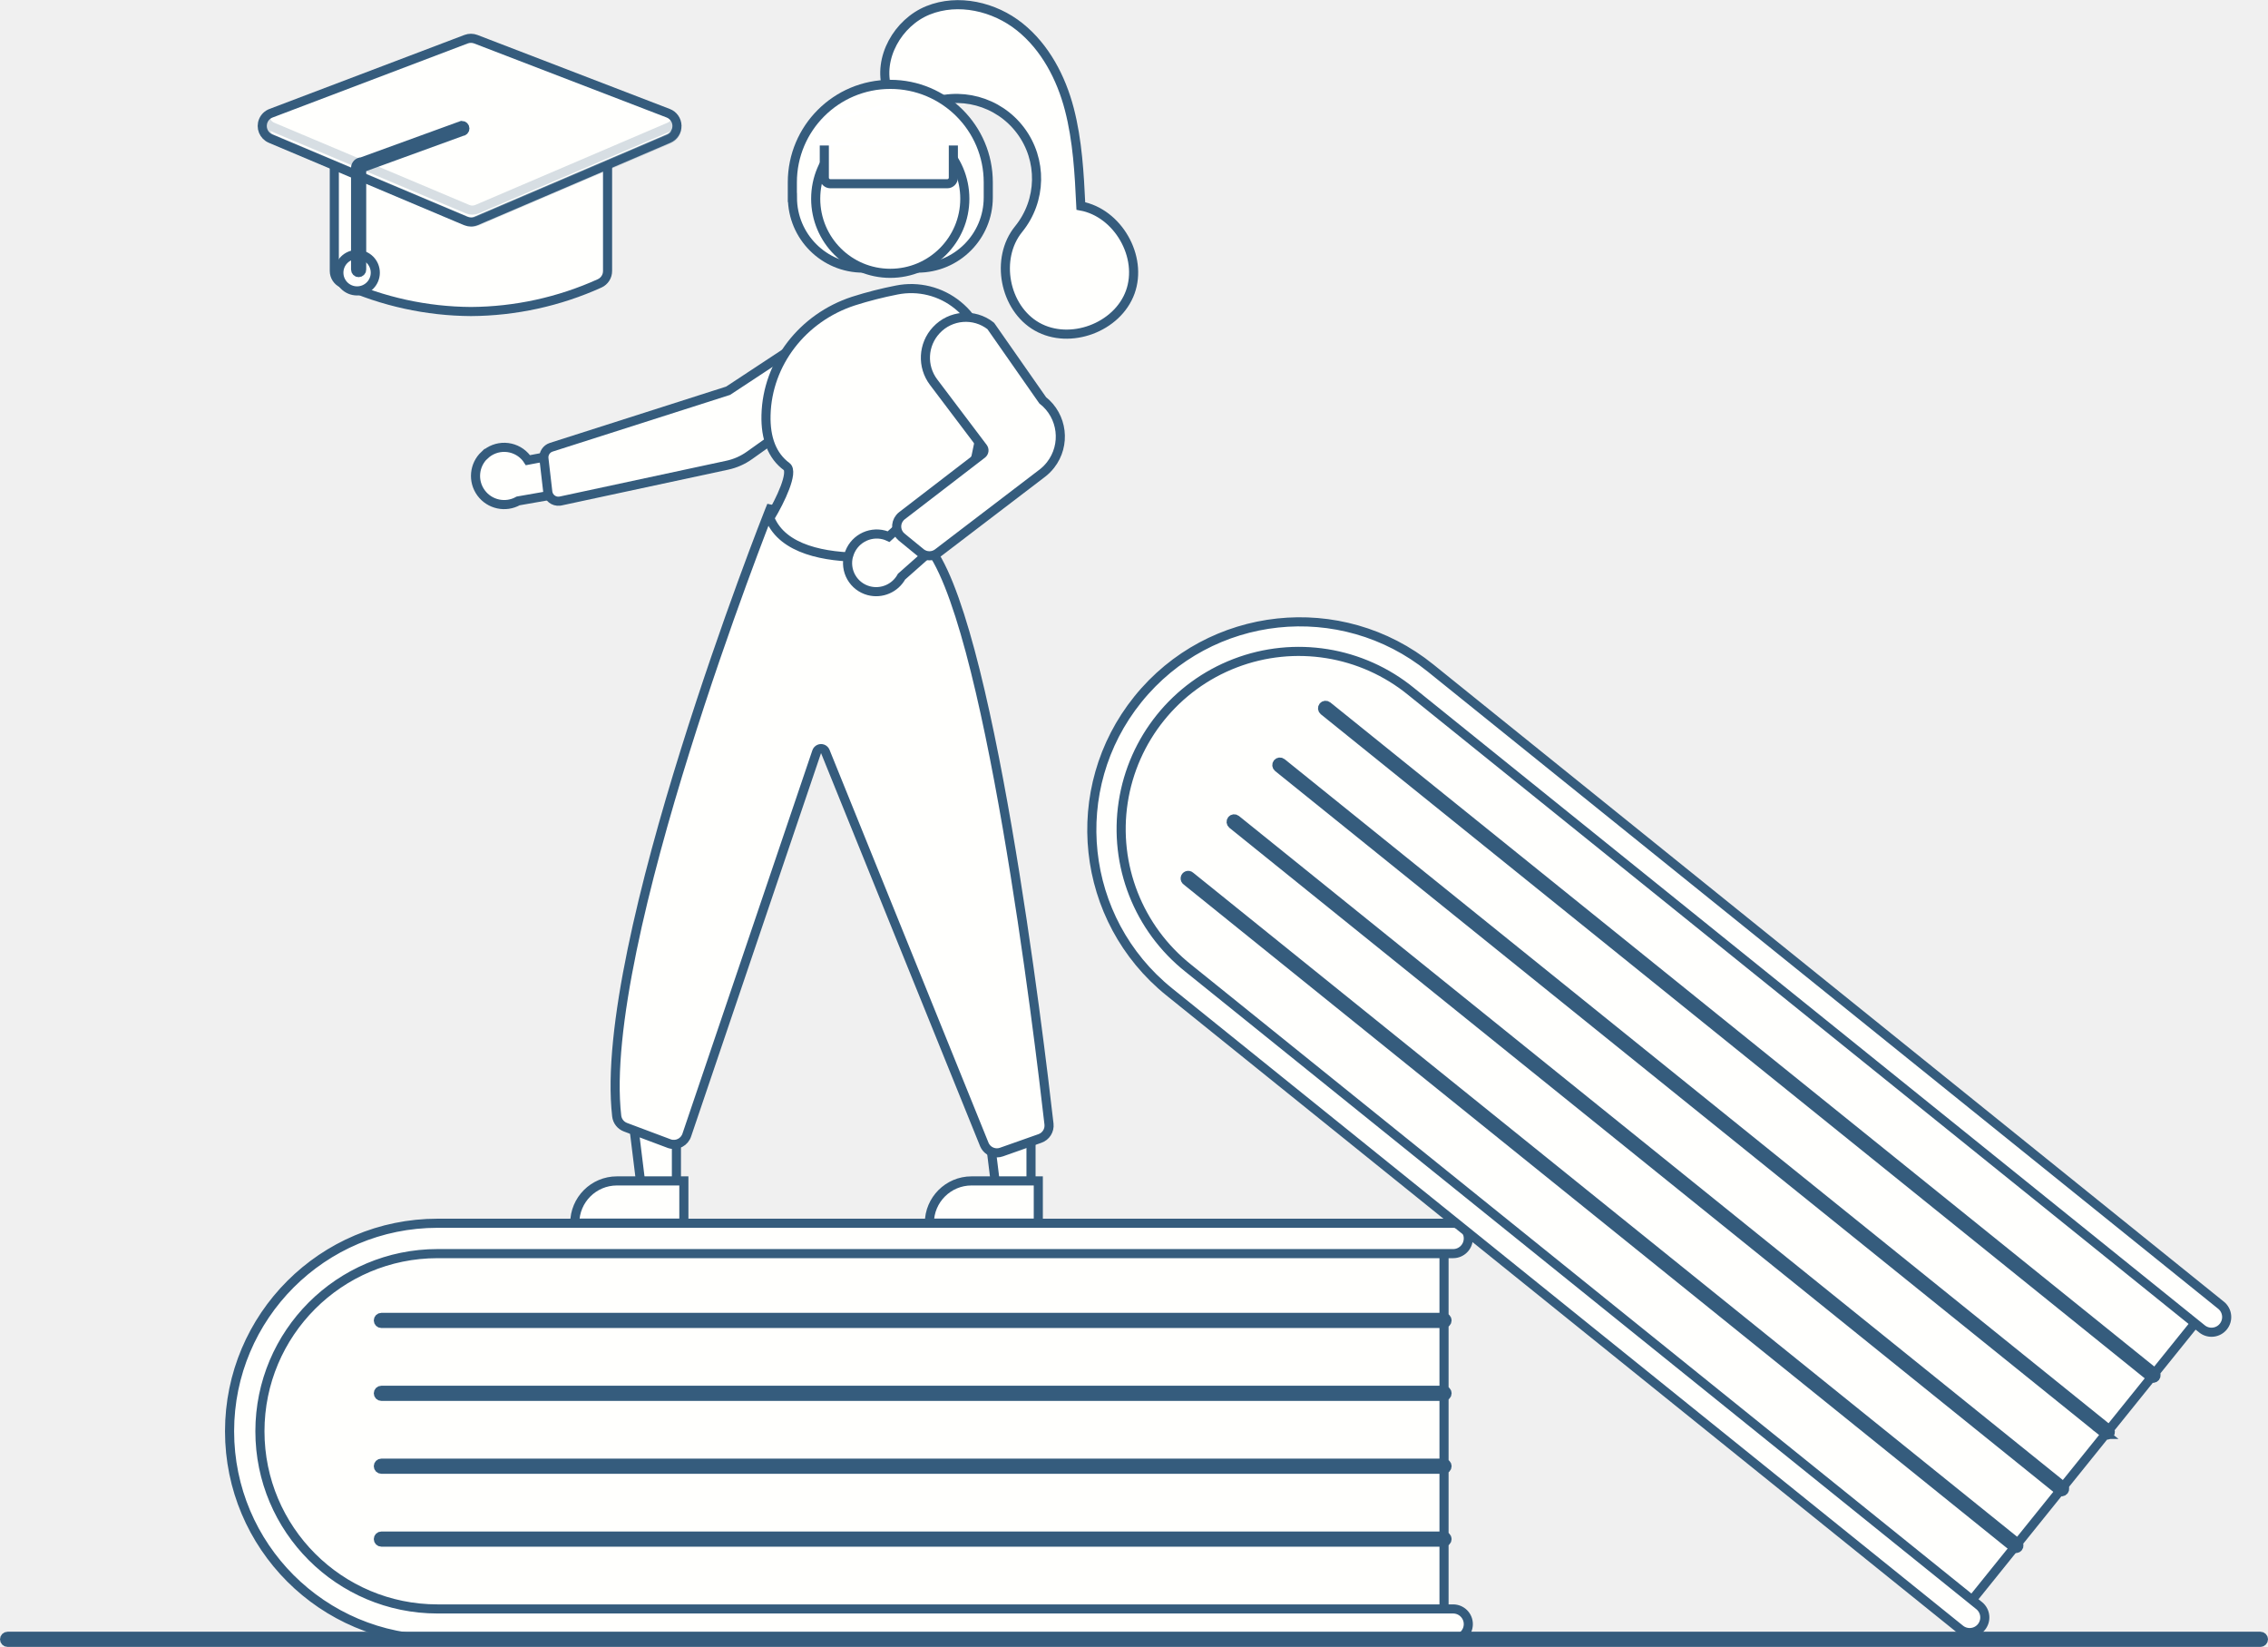
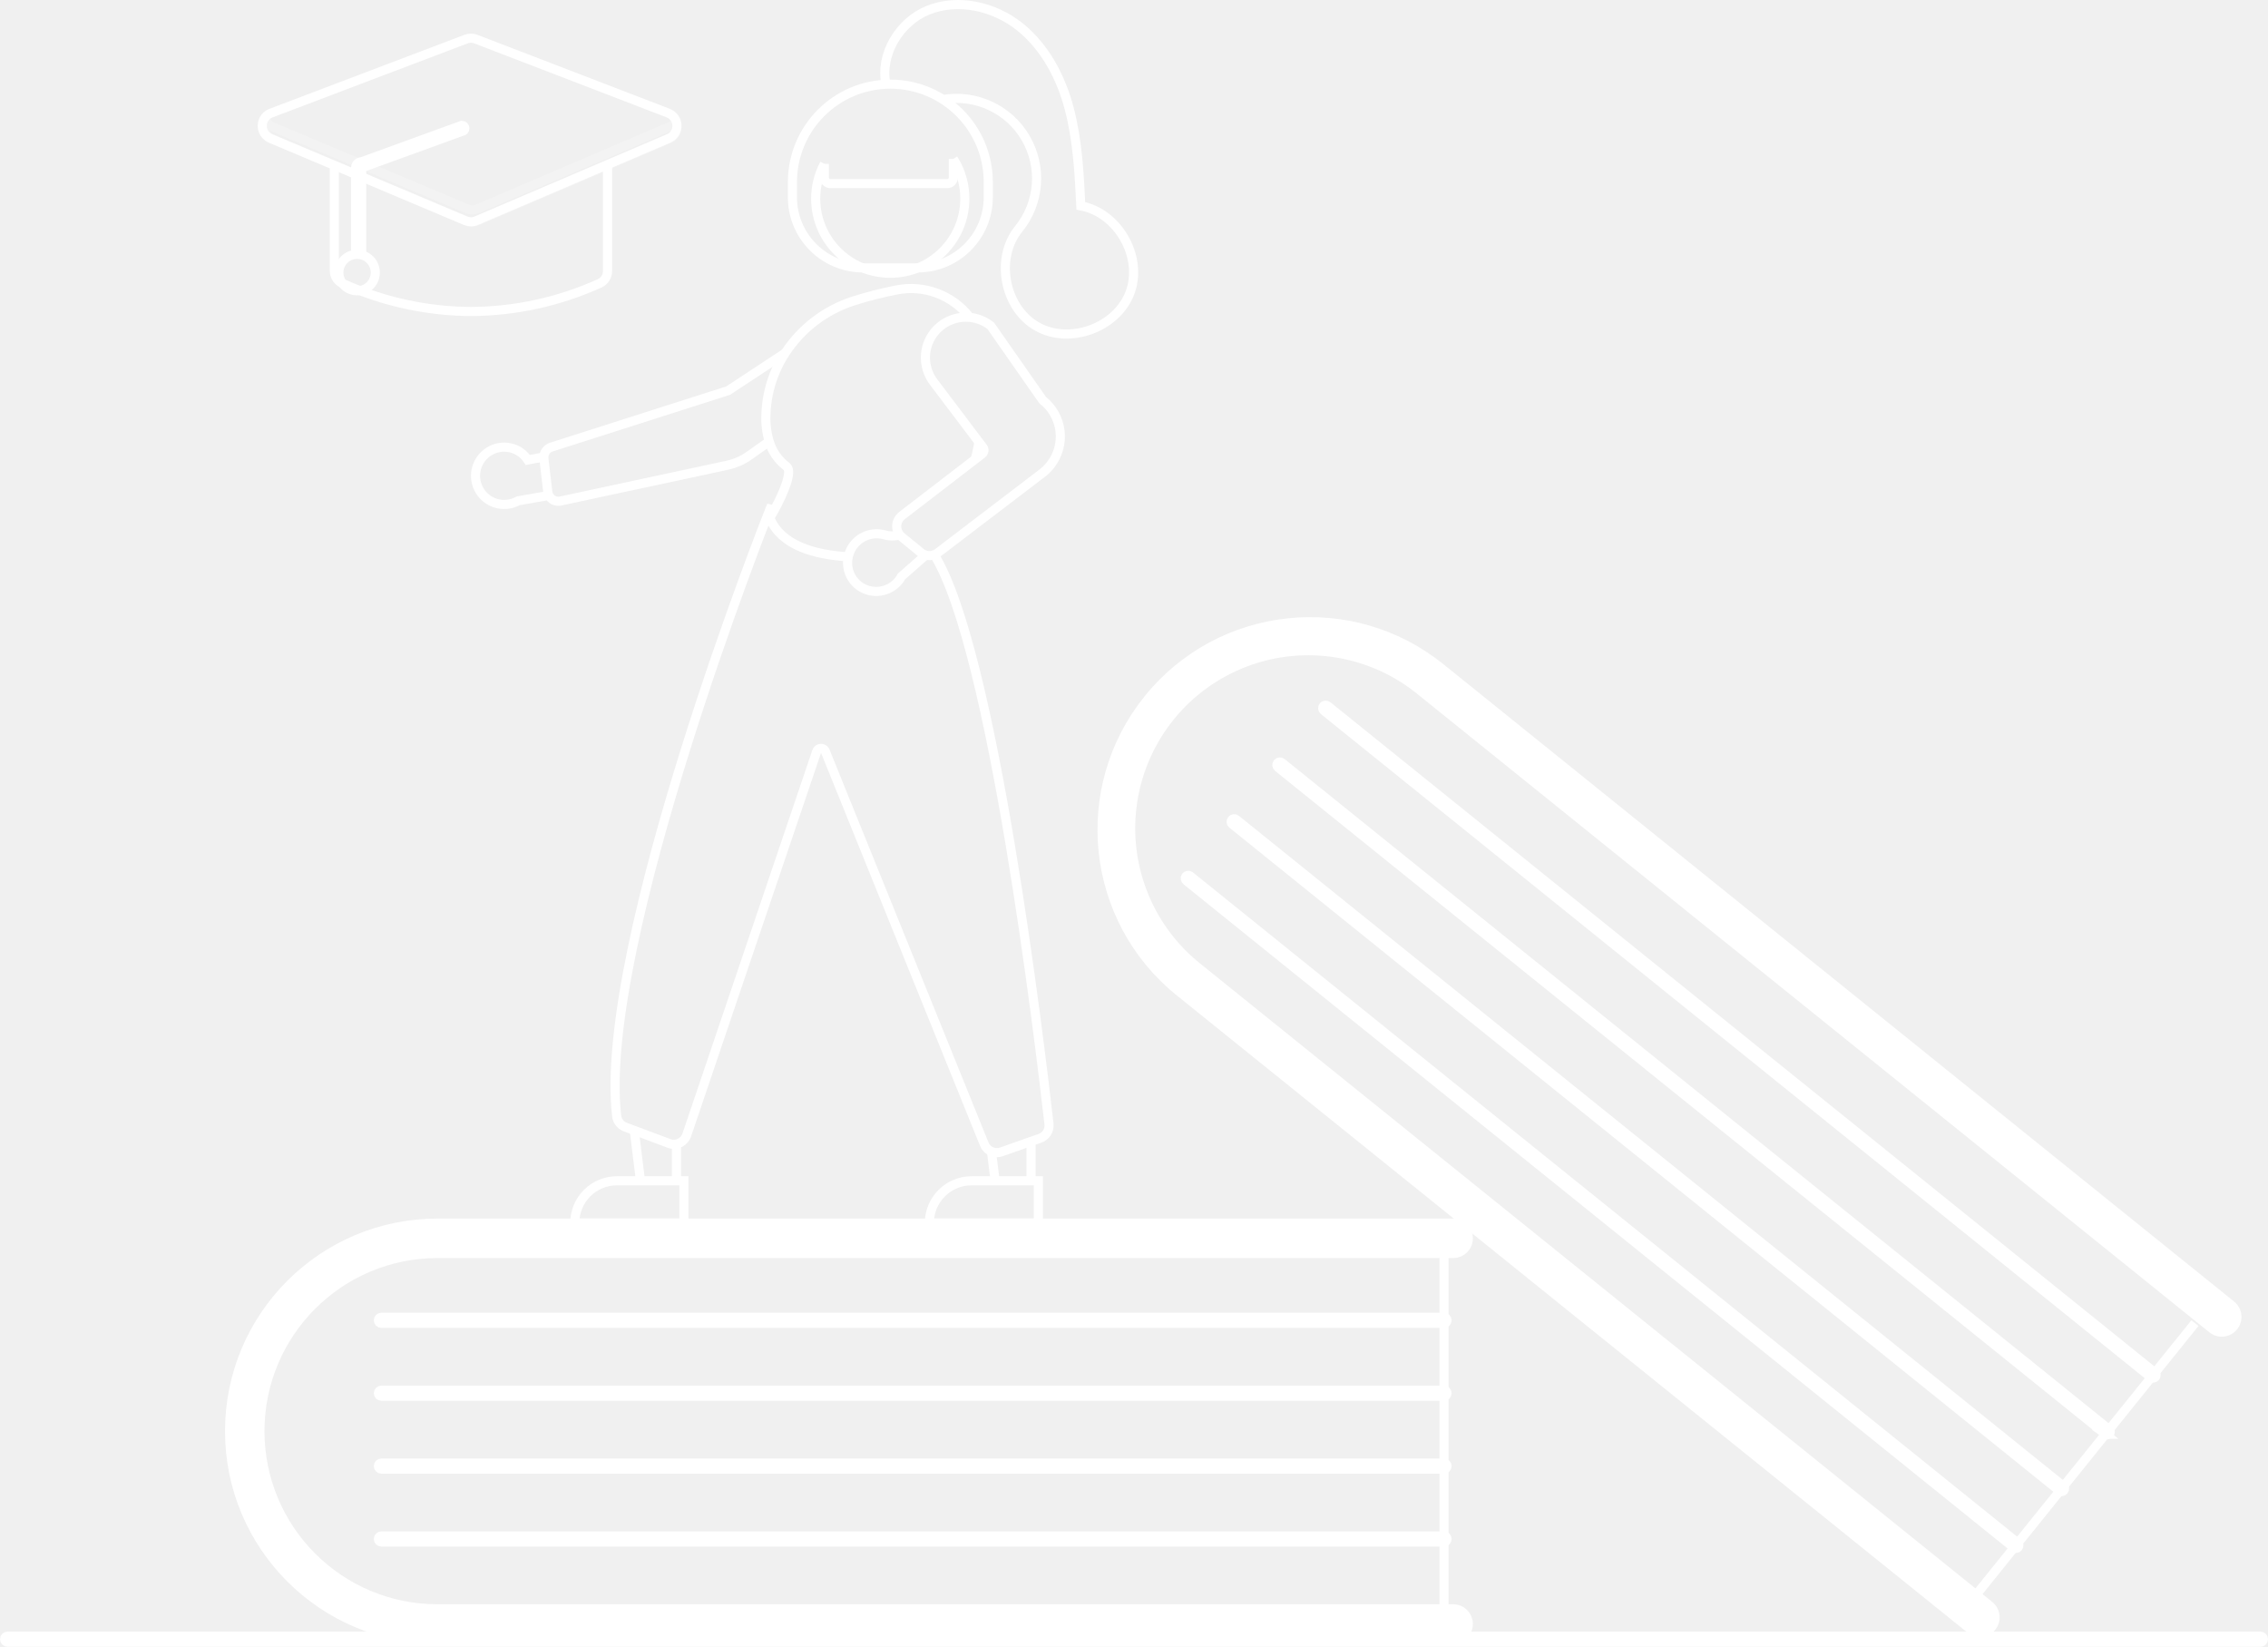
- <svg xmlns="http://www.w3.org/2000/svg" id="b7798a4d-5163-44df-883c-b45df1683271" viewBox="0 0 747 542.29">
+ <svg xmlns="http://www.w3.org/2000/svg" id="b7798a4d-5163-44df-883c-b45df1683271" viewBox="0 0 747 542.25">
  <defs>
-     <style>.cls-1,.cls-2,.cls-3{fill:#fffffd;stroke-miterlimit:10;}.cls-1,.cls-2{stroke:#355c7d;stroke-width:3px;}.cls-2{opacity:0.2;isolation:isolate;}.cls-3{stroke:#fff;}</style>
+     <style>.cls-1,.cls-3{fill:none;}.cls-1,.cls-2,.cls-3{stroke:#fff;stroke-miterlimit:10;stroke-width:3px;}.cls-2{fill:#fff;}.cls-3{opacity:0.2;isolation:isolate;}</style>
  </defs>
-   <path class="cls-1" d="M474.11,404.29v130H148.42c-37.11,0-67.31-29.16-67.31-65s30.2-65,67.31-65Z" transform="translate(1.5 1.5)" />
-   <path class="cls-1" d="M482.11,533.29a5,5,0,0,1-5,5H142.61a68.5,68.5,0,0,1,0-137h334.5a5,5,0,0,1,0,10H142.61a58.5,58.5,0,0,0,0,117h334.5A5,5,0,0,1,482.11,533.29Z" transform="translate(1.5 1.5)" />
-   <path class="cls-1" d="M474.11,434.29h-350a1,1,0,1,1,0-2h350a1,1,0,0,1,0,2Z" transform="translate(1.5 1.5)" />
-   <path class="cls-1" d="M474.11,458.29h-350a1,1,0,1,1,0-2h350a1,1,0,0,1,0,2Z" transform="translate(1.5 1.5)" />
-   <path class="cls-1" d="M474.11,482.29h-350a1,1,0,1,1,0-2h350a1,1,0,0,1,0,2Z" transform="translate(1.5 1.5)" />
-   <path class="cls-1" d="M474.11,506.29h-350a1,1,0,1,1,0-2h350a1,1,0,0,1,0,2Z" transform="translate(1.5 1.5)" />
-   <path class="cls-1" d="M725.83,428.76,644.27,530,390.65,325.64c-28.89-23.29-34.11-64.94-11.62-92.85s64.29-31.67,93.19-8.38Z" transform="translate(1.5 1.5)" />
-   <path class="cls-1" d="M651.12,534.23a5,5,0,0,1-7,.75L383.62,325.11a68.5,68.5,0,0,1,86-106.68L730.05,428.3a5,5,0,0,1-6.27,7.79h0L463.31,226.22a58.5,58.5,0,1,0-73.41,91.1L650.37,527.2A5,5,0,0,1,651.12,534.23Z" transform="translate(1.5 1.5)" />
-   <path class="cls-1" d="M707,452.12,434.47,232.52a1,1,0,0,1-.15-1.41,1,1,0,0,1,1.4-.15h0l272.53,219.6a1,1,0,0,1,.16,1.41,1,1,0,0,1-1.41.15Z" transform="translate(1.5 1.5)" />
-   <path class="cls-1" d="M692,470.81,419.41,251.21a1,1,0,0,1,1.26-1.56l272.54,219.6a1,1,0,0,1,.15,1.4,1,1,0,0,1-1.41.16Z" transform="translate(1.5 1.5)" />
-   <path class="cls-1" d="M676.89,489.49,404.35,269.9a1,1,0,0,1-.14-1.41,1,1,0,0,1,1.4-.15l272.54,219.6a1,1,0,0,1,.15,1.4,1,1,0,0,1-1.4.16Z" transform="translate(1.5 1.5)" />
-   <path class="cls-1" d="M661.83,508.18,389.3,288.58a1,1,0,1,1,1.25-1.55h0L663.09,506.62a1,1,0,0,1,.15,1.41,1,1,0,0,1-1.4.15Z" transform="translate(1.5 1.5)" />
-   <path class="cls-1" d="M743,539.29H1a1,1,0,0,1,0-2H743a1,1,0,0,1,0,2Z" transform="translate(1.5 1.5)" />
-   <polygon class="cls-1" points="339.58 392.12 328.15 392.12 322.71 348.02 339.58 348.03 339.58 392.12" />
-   <path class="cls-1" d="M318.48,387.35h22v13.89H304.6a13.89,13.89,0,0,1,13.88-13.89Z" transform="translate(1.5 1.5)" />
-   <polygon class="cls-1" points="222.79 392.12 211.35 392.12 205.92 348.02 222.79 348.03 222.79 392.12" />
-   <path class="cls-1" d="M201.69,387.35h22.05v13.89H187.81a13.88,13.88,0,0,1,13.88-13.89Z" transform="translate(1.5 1.5)" />
-   <path class="cls-1" d="M406.49,196.12" transform="translate(1.5 1.5)" />
-   <path class="cls-1" d="M158.12,148.36a9.37,9.37,0,0,1,13.26.38,9,9,0,0,1,1,1.29l21.06-4,5.54,12.2-29.81,5.21a9.43,9.43,0,0,1-11.07-15.1Z" transform="translate(1.5 1.5)" />
-   <path class="cls-1" d="M272.57,104l.28.42-34.53,22.74-58.26,18.61a3.5,3.5,0,0,0-2.41,3.73l1.27,10.95a3.5,3.5,0,0,0,3.88,3.07l.33-.05L238,151.69a19.7,19.7,0,0,0,7.37-3.25l38.79-27.6a10,10,0,0,0-11.27-16.45Z" transform="translate(1.5 1.5)" />
-   <path class="cls-1" d="M326.85,378.11a4.51,4.51,0,0,1-4.13-2.7l-52.41-129.5a1.51,1.51,0,0,0-2-.78,1.53,1.53,0,0,0-.83.93L224.74,372.14a4.51,4.51,0,0,1-5.63,3l-.25-.09-14.34-5.38a4.48,4.48,0,0,1-2.9-3.7c-6.45-56.19,49.8-198,50.37-199.46l.16-.39,51.28,11.34.1.12C324,199.87,340.81,340.64,344,368.63a4.49,4.49,0,0,1-3,4.75l-12.66,4.47A4.45,4.45,0,0,1,326.85,378.11Z" transform="translate(1.5 1.5)" />
-   <path class="cls-1" d="M282.67,182c-12.42,0-26.27-2.48-30.54-12.71l-.09-.23.13-.22c3.36-5.52,7.81-14.94,5.42-16.71-4.71-3.48-7-9.21-6.79-17,.44-17,12-32,28.77-37.48h0A127.49,127.49,0,0,1,293.83,94a24.28,24.28,0,0,1,20.13,5,24.52,24.52,0,0,1,9.1,18.87c.17,18.13-2.62,43.38-16.91,60.72a4.51,4.51,0,0,1-2.64,1.53A123.45,123.45,0,0,1,282.67,182Z" transform="translate(1.5 1.5)" />
-   <path class="cls-1" d="M278.05,181.33a9.57,9.57,0,0,1,11.68-6.67,9.36,9.36,0,0,1,1.45.54l16-14.55,11.12,7.49-22.86,20.23A9.54,9.54,0,0,1,284.61,193,9.39,9.39,0,0,1,278,181.42Z" transform="translate(1.5 1.5)" />
-   <path class="cls-1" d="M304.63,181.51a4.5,4.5,0,0,1-2.84-1l-6.31-5.16a4.49,4.49,0,0,1-.63-6.33,4.2,4.2,0,0,1,.74-.72L322,148a1.52,1.52,0,0,0,.29-2.1L306,124.34a13.3,13.3,0,0,1,.88-17.12h0a13.26,13.26,0,0,1,17.89-1.43l.1.11,17.05,24.4a15.19,15.19,0,0,1,2.58,21.33,15,15,0,0,1-2.94,2.86l-34.25,26.14A4.53,4.53,0,0,1,304.63,181.51Z" transform="translate(1.5 1.5)" />
-   <path class="cls-1" d="M290.72,27.9c-3.2-10.24,3.52-22,13.45-26S326,.65,334.37,7.35,348,24.07,350.7,34.44s3.28,21.18,3.79,31.89c12.2,2.24,20.5,16.72,16.27,28.38s-19.87,17.46-30.67,11.36S326.15,83.59,334,73.94A26.38,26.38,0,0,0,303.26,33C297.25,35.55,289.7,29,290.72,27.9Z" transform="translate(1.5 1.5)" />
-   <path class="cls-1" d="M153.61,101.08a104.29,104.29,0,0,1-42.34-9.27,4.49,4.49,0,0,1-2.66-4.11V51.29a4.51,4.51,0,0,1,4.5-4.5h81a4.49,4.49,0,0,1,4.5,4.5V87.7A4.46,4.46,0,0,1,196,91.81h0A104.33,104.33,0,0,1,153.61,101.08Z" transform="translate(1.5 1.5)" />
-   <path class="cls-1" d="M153.6,71.58a4.59,4.59,0,0,1-1.75-.35L87.62,44.13a4.5,4.5,0,0,1-2.39-5.9,4.45,4.45,0,0,1,2.55-2.45L152,11.41a4.5,4.5,0,0,1,3.21,0l63.37,24.37a4.5,4.5,0,0,1,.16,8.34l-63.38,27.1A4.48,4.48,0,0,1,153.6,71.58Z" transform="translate(1.5 1.5)" />
-   <circle class="cls-1" cx="117.61" cy="89.79" r="6" />
-   <path class="cls-2" d="M219,40.27l-63.37,27.1a4,4,0,0,1-3.13,0L88.23,40.28a3.91,3.91,0,0,1-1.91-1.68,4,4,0,0,0,1.47,5.46,3.61,3.61,0,0,0,.44.22l64.23,27.1a4,4,0,0,0,3.13,0L219,44.27A4,4,0,0,0,221.07,39a3.42,3.42,0,0,0-.21-.43A3.92,3.92,0,0,1,219,40.27Z" transform="translate(1.5 1.5)" />
-   <path class="cls-1" d="M116.62,88.26a1,1,0,0,0,1-1V53.8l33-12a1,1,0,0,0,1-1,1,1,0,0,0-1-1l-33,12a2,2,0,0,0-2,2V87.26A1,1,0,0,0,116.62,88.26Z" transform="translate(1.5 1.5)" />
-   <path class="cls-1" d="M259.47,63.53v-5a32.25,32.25,0,0,1,32.25-32.25h0A32.25,32.25,0,0,1,324,58.53h0v5a23.25,23.25,0,0,1-23.25,23.25h-18a23.25,23.25,0,0,1-23.25-23.25Z" transform="translate(1.5 1.5)" />
-   <circle class="cls-1" cx="293.22" cy="65.44" r="24.56" />
-   <path class="cls-1" d="M270,57V44.85l21.75-9.5,20.75,9.5V57a2,2,0,0,1-2,2H272A2,2,0,0,1,270,57Z" transform="translate(1.5 1.5)" />
-   <polygon class="cls-3" points="317.17 47.4 269.01 47.4 270.69 40.37 293.11 34.37 315.98 40.88 317.17 47.4" />
+   <polyline class="cls-1" points="475.61 529.75 475.61 507.75 475.61 505.75 475.61 483.75 475.61 481.75 475.61 459.75 475.61 457.75 475.61 435.75 475.61 433.75 475.61 412.75" />
+   <path class="cls-2" d="M483.61,534.79a5,5,0,0,1-5,5H144.11a68.5,68.5,0,0,1,0-137h334.5a5,5,0,0,1,0,10H144.11a58.5,58.5,0,0,0,0,117h334.5A5,5,0,0,1,483.61,534.79Z" transform="translate(0 -0.04)" />
+   <path class="cls-1" d="M475.61,435.79h-350a1,1,0,1,1,0-2h350a1,1,0,0,1,0,2Z" transform="translate(0 -0.04)" />
+   <path class="cls-1" d="M475.61,459.79h-350a1,1,0,1,1,0-2h350a1,1,0,0,1,0,2Z" transform="translate(0 -0.04)" />
+   <path class="cls-1" d="M475.61,483.79h-350a1,1,0,1,1,0-2h350a1,1,0,0,1,0,2Z" transform="translate(0 -0.04)" />
+   <path class="cls-1" d="M475.61,507.79h-350a1,1,0,1,1,0-2h350a1,1,0,0,1,0,2Z" transform="translate(0 -0.04)" />
+   <polyline class="cls-1" points="649.54 526.78 663.34 509.64 663.35 509.64 664.6 508.09 678.4 490.96 679.65 489.4 693.45 472.27 693.46 472.27 693.47 472.25 694.71 470.71 708.51 453.58 709.76 452.03 722.94 435.67" />
+   <path class="cls-2" d="M656,535.73a5,5,0,0,1-7,.75L388.49,326.61a68.51,68.51,0,0,1,86-106.68L734.92,429.8a5,5,0,0,1-6.27,7.79h0L468.18,227.72a58.5,58.5,0,1,0-74.09,90.55l.68.55L655.24,528.7A5,5,0,0,1,656,535.73Z" transform="translate(0 -0.04)" />
+   <path class="cls-1" d="M708.5,453.62,436,234a1,1,0,0,1-.15-1.41h0a1,1,0,0,1,1.4-.15h0l272.53,219.6a1,1,0,0,1,.16,1.4h0a1,1,0,0,1-1.41.15Z" transform="translate(0 -0.04)" />
+   <path class="cls-1" d="M693.5,472.31,420.91,252.71a1,1,0,0,1,1.26-1.56l272.54,219.6a1,1,0,0,1-1.25,1.56h0Z" transform="translate(0 -0.04)" />
+   <path class="cls-1" d="M678.39,491,405.85,271.4a1,1,0,0,1-.14-1.41h0a1,1,0,0,1,1.4-.15l272.54,219.6A1,1,0,0,1,678.4,491Z" transform="translate(0 -0.04)" />
+   <path class="cls-1" d="M663.33,509.68,390.8,290.08a1,1,0,0,1,1.1-1.67l.15.12h0L664.59,508.12a1,1,0,0,1,.15,1.41h0a1,1,0,0,1-1.4.15Z" transform="translate(0 -0.04)" />
+   <path class="cls-1" d="M744.5,540.79H2.5a1,1,0,0,1,0-2h742a1,1,0,0,1,0,2Z" transform="translate(0 -0.04)" />
+   <line class="cls-1" x1="327.75" y1="388.81" x2="326.56" y2="379.2" />
+   <line class="cls-1" x1="339.58" y1="388.81" x2="339.58" y2="375.87" />
+   <path class="cls-1" d="M320,388.85h22v13.89H306.1A13.89,13.89,0,0,1,320,388.85Z" transform="translate(0 -0.04)" />
+   <line class="cls-1" x1="210.95" y1="388.81" x2="208.9" y2="372.21" />
+   <line class="cls-1" x1="222.79" y1="388.81" x2="222.79" y2="376.71" />
+   <path class="cls-1" d="M203.19,388.85h22.05v13.89H189.31a13.87,13.87,0,0,1,13.87-13.89Z" transform="translate(0 -0.04)" />
+   <path class="cls-1" d="M408,197.62" transform="translate(0 -0.04)" />
+   <path class="cls-1" d="M180.8,163.17l-10.13,1.77a9.43,9.43,0,0,1-11.07-15.1l0,0a9.37,9.37,0,0,1,13.25.37h0a8.9,8.9,0,0,1,1,1.29l5.25-1" transform="translate(0 -0.04)" />
+   <path class="cls-1" d="M258.68,116.24l-18.86,12.42-58.26,18.61a3.49,3.49,0,0,0-2.43,3.26,2.5,2.5,0,0,0,0,.47L180.42,162a3.35,3.35,0,0,0,.38,1.22,3.49,3.49,0,0,0,3.5,1.85l.33-.05,54.87-11.78a19.68,19.68,0,0,0,7.37-3.25l6.49-4.61h0" transform="translate(0 -0.04)" />
+   <path class="cls-1" d="M307.72,182.71C327,213.58,342.45,343.38,345.5,370.13a4.48,4.48,0,0,1-3,4.75l-2.92,1-9.74,3.44a4.45,4.45,0,0,1-1.49.26,4.51,4.51,0,0,1-4.13-2.7l-52.41-129.5a1.51,1.51,0,0,0-2-.79h0a1.53,1.53,0,0,0-.83.93L226.24,373.64a4.52,4.52,0,0,1-5.63,3l-.25-.09-11.46-4.3L206,371.17a4.48,4.48,0,0,1-2.9-3.7c-6.45-56.19,49.8-198,50.37-199.46l.16-.39,1.41.31" transform="translate(0 -0.04)" />
+   <path class="cls-1" d="M293.08,176.34" transform="translate(0 -0.04)" />
+   <path class="cls-1" d="M297.57,177.33" transform="translate(0 -0.04)" />
+   <path class="cls-1" d="M322.44,145.61h0c-.34,1.87-.74,3.75-1.2,5.62" transform="translate(0 -0.04)" />
+   <path class="cls-1" d="M279.39,183.37c-11-.63-22-3.65-25.76-12.58l-.09-.23.13-.22c.45-.74.92-1.55,1.39-2.41,3-5.5,6.1-12.77,4-14.3a15.83,15.83,0,0,1-5.73-8.3h0a26.36,26.36,0,0,1-1.06-8.69,39.26,39.26,0,0,1,6.38-20.39,42.24,42.24,0,0,1,22.39-17.09,127.36,127.36,0,0,1,14.26-3.65,24.49,24.49,0,0,1,24.09,9" transform="translate(0 -0.04)" />
+   <path class="cls-1" d="M304.89,182.83l-7.95,7a9.53,9.53,0,0,1-10.83,4.63,9.39,9.39,0,0,1-6.72-11.13c0-.12.06-.25.09-.38s0-.05,0-.07l.05-.09a9.57,9.57,0,0,1,11.68-6.67h0a9.08,9.08,0,0,0,3.27.37l1.94-.19" transform="translate(0 -0.04)" />
+   <line class="cls-1" x1="295.41" y1="174.18" x2="295.41" y2="174.17" />
+   <path class="cls-1" d="M343.42,131.8l-17.05-24.4-.1-.11a13.13,13.13,0,0,0-6.85-2.74,11.5,11.5,0,0,0-1.31-.07,13.32,13.32,0,0,0-10.61,21.36l14.94,19.77h0l1.35,1.78a1.52,1.52,0,0,1-.29,2.1l-2.26,1.74L297.09,169.8a4.2,4.2,0,0,0-.74.72h0a4.45,4.45,0,0,0-.93,3.68h0a4.44,4.44,0,0,0,1.57,2.63l.59.48,5.62,4.59.1.09a4.43,4.43,0,0,0,1.6.82,4.36,4.36,0,0,0,2.83-.12,4.24,4.24,0,0,0,1.09-.58L343.06,156a14.76,14.76,0,0,0,2.94-2.86A15.19,15.19,0,0,0,343.42,131.8Z" transform="translate(0 -0.04)" />
+   <path class="cls-1" d="M291.81,27.81C289.72,18,296.25,7.19,305.67,3.4c9.93-4,21.83-1.25,30.2,5.45S349.5,25.57,352.2,35.94s3.28,21.18,3.79,31.89c12.2,2.24,20.5,16.72,16.27,28.38s-19.87,17.46-30.67,11.36-13.94-22.48-6.09-32.13a26.37,26.37,0,0,0-24.93-42.63" transform="translate(0 -0.04)" />
+   <path class="cls-1" d="M200.11,54.23v35a4.45,4.45,0,0,1-2.61,4.11,104.83,104.83,0,0,1-20.71,6.87,104.35,104.35,0,0,1-21.68,2.4,104.13,104.13,0,0,1-36.55-6.87c-2-.73-3.88-1.54-5.79-2.4h0a4.51,4.51,0,0,1-2.65-4.11V54.38" transform="translate(0 -0.04)" />
+   <path class="cls-1" d="M155.1,73.08a4.56,4.56,0,0,1-1.75-.35L89.12,45.63a4.5,4.5,0,0,1-2.39-5.9h0a4.48,4.48,0,0,1,2.55-2.45L153.5,12.91a4.55,4.55,0,0,1,3.21,0l63.37,24.37a4.5,4.5,0,0,1,.16,8.34l-63.38,27.1A4.47,4.47,0,0,1,155.1,73.08Z" transform="translate(0 -0.04)" />
+   <circle class="cls-1" cx="117.61" cy="89.75" r="6" />
+   <path class="cls-3" d="M220.5,41.77l-63.37,27.1a4,4,0,0,1-3.13,0L89.73,41.78a3.87,3.87,0,0,1-1.91-1.68,4,4,0,0,0,1.47,5.46,3.61,3.61,0,0,0,.44.22L154,72.88a4,4,0,0,0,3.13,0L220.5,45.77a4,4,0,0,0,2.07-5.26h0a3.42,3.42,0,0,0-.21-.43A3.94,3.94,0,0,1,220.5,41.77Z" transform="translate(0 -0.04)" />
+   <path class="cls-1" d="M117.12,83.81V55.3a2,2,0,0,1,.83-1.62,2,2,0,0,1,1.17-.38l33-12a1,1,0,0,1,0,2L120.56,54.78l-1.44.52V84" transform="translate(0 -0.04)" />
+   <path class="cls-1" d="M261,65V60a32.25,32.25,0,0,1,32.25-32.25h0A32.25,32.25,0,0,1,325.5,60v0h0v5a23.25,23.25,0,0,1-23.25,23.25h-18A23.25,23.25,0,0,1,261,65Z" transform="translate(0 -0.04)" />
+   <path class="cls-1" d="M271.5,54a24.27,24.27,0,0,0-2.84,11.45,24.56,24.56,0,1,0,49.12,0A24.29,24.29,0,0,0,314,52.37" transform="translate(0 -0.04)" />
+   <path class="cls-1" d="M314,52.37V58.5a2,2,0,0,1-2,2H273.5a2,2,0,0,1-2-2V54" transform="translate(0 -0.04)" />
</svg>
